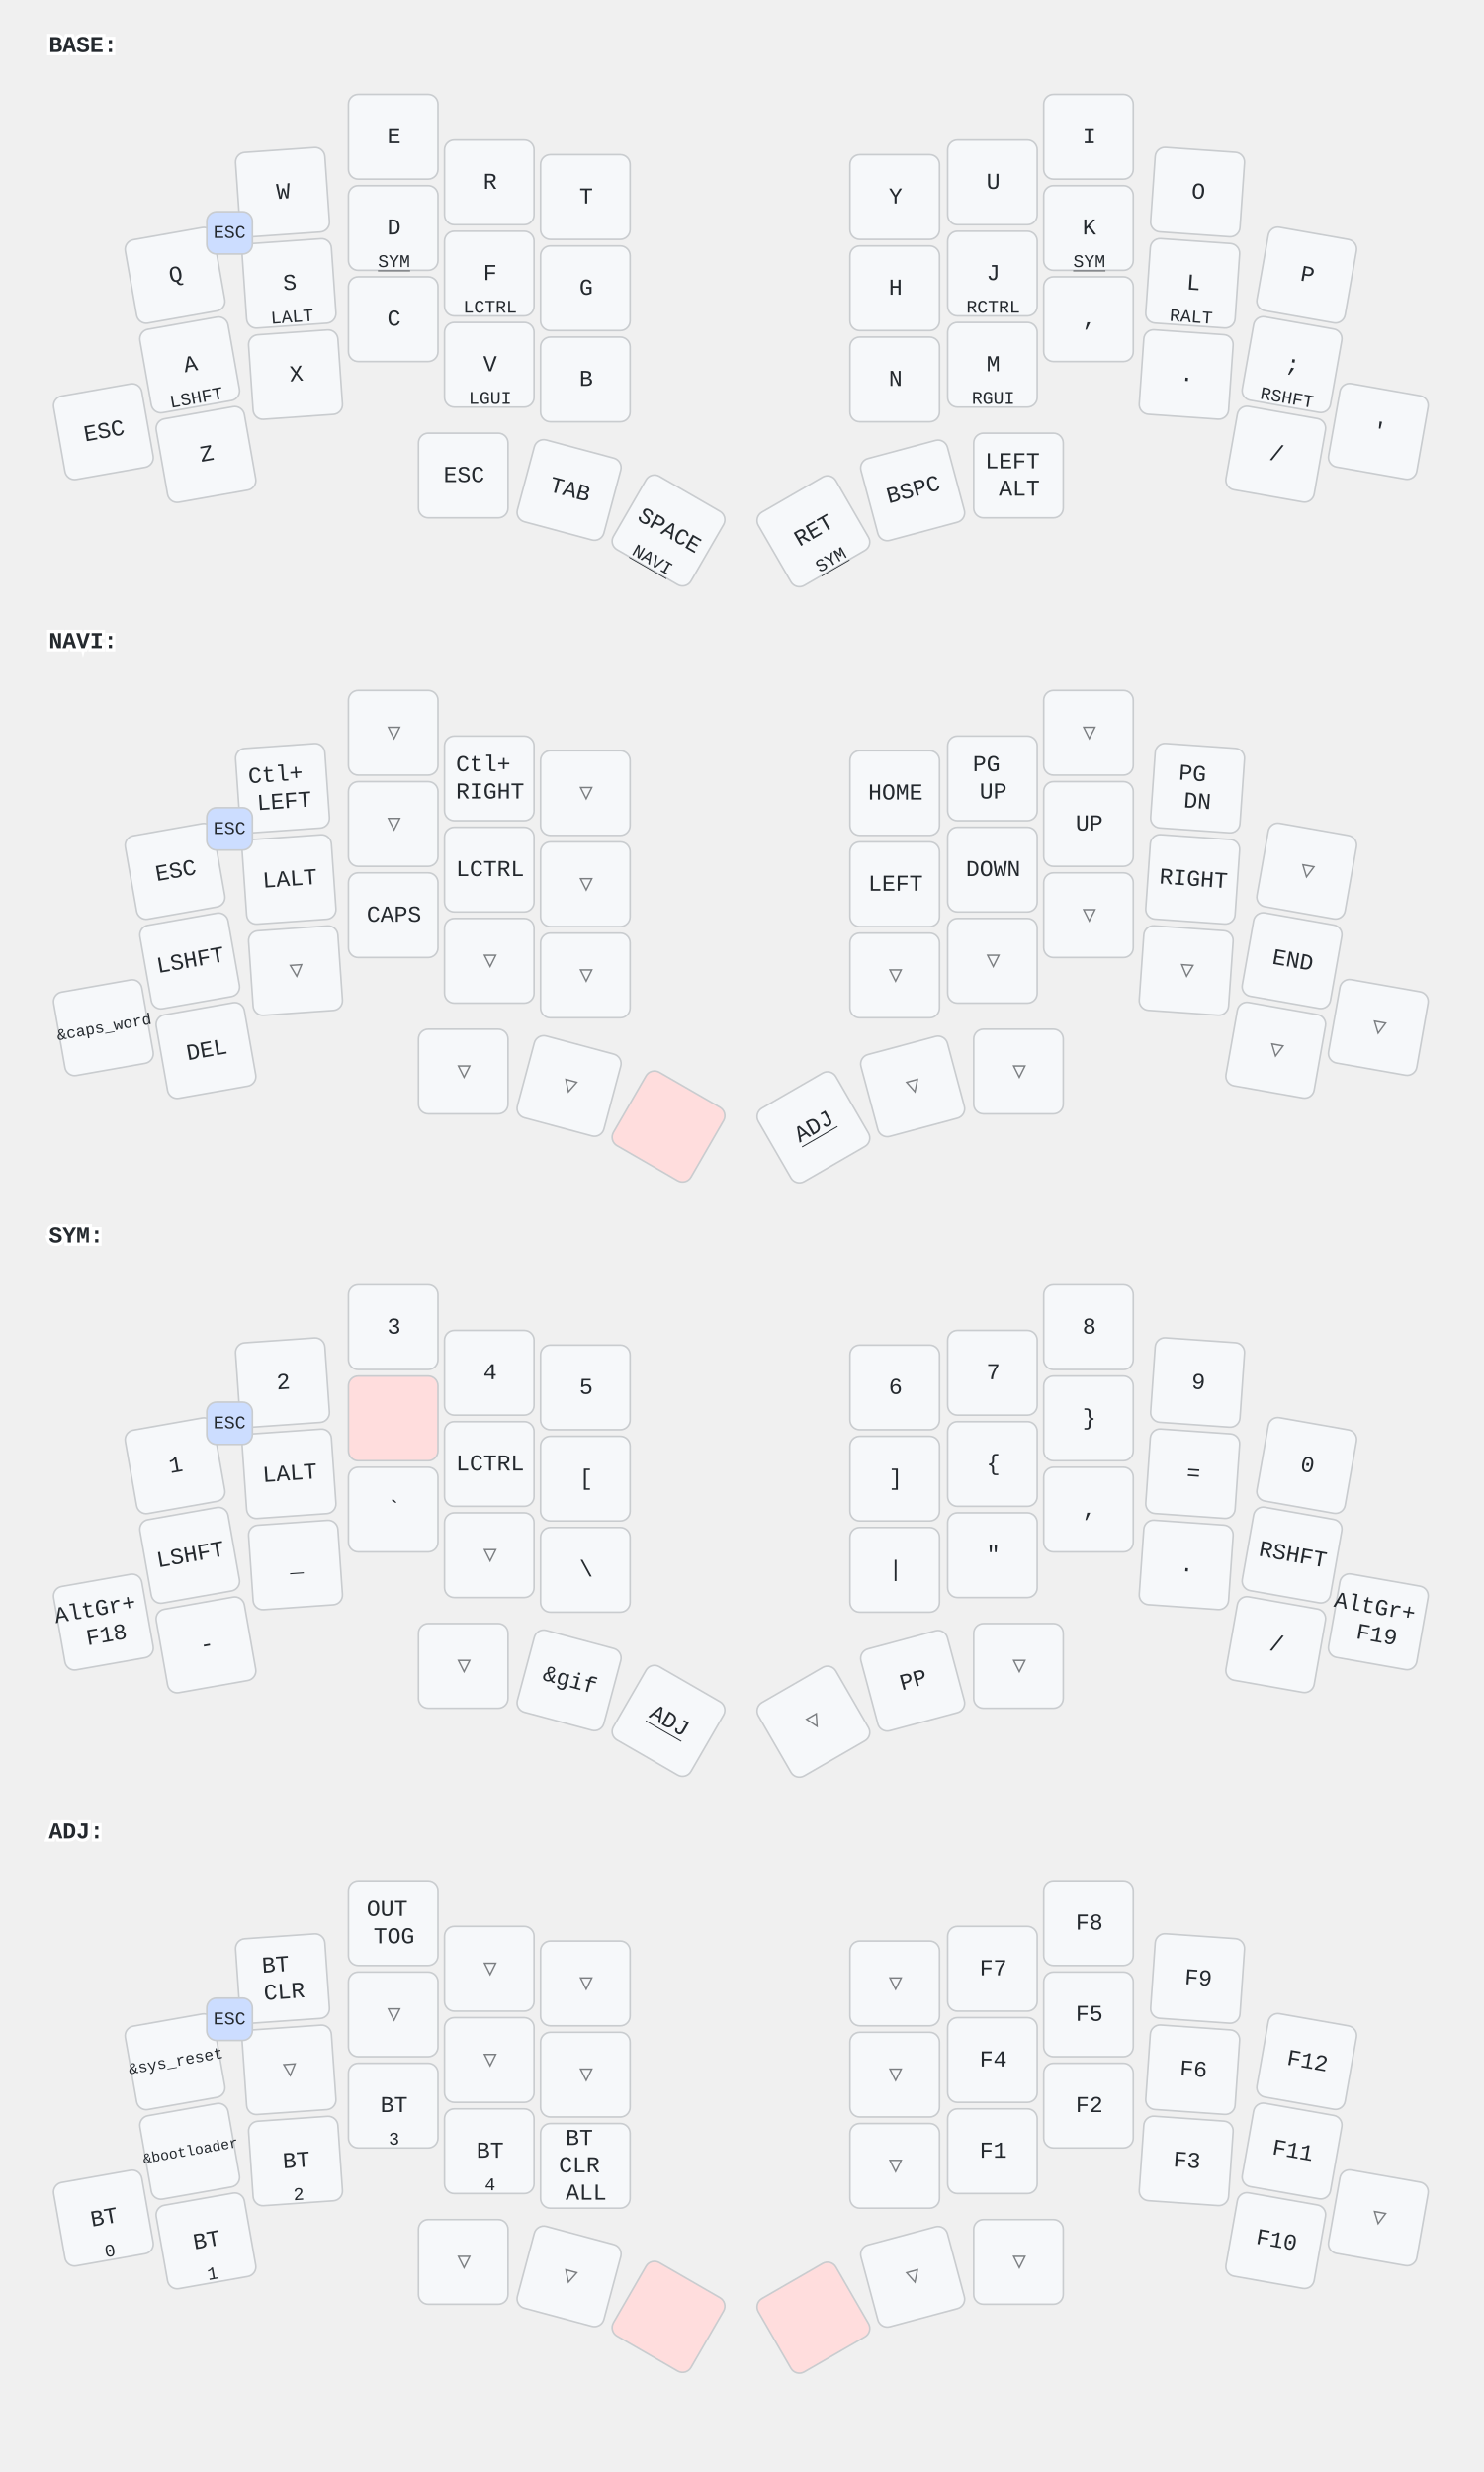
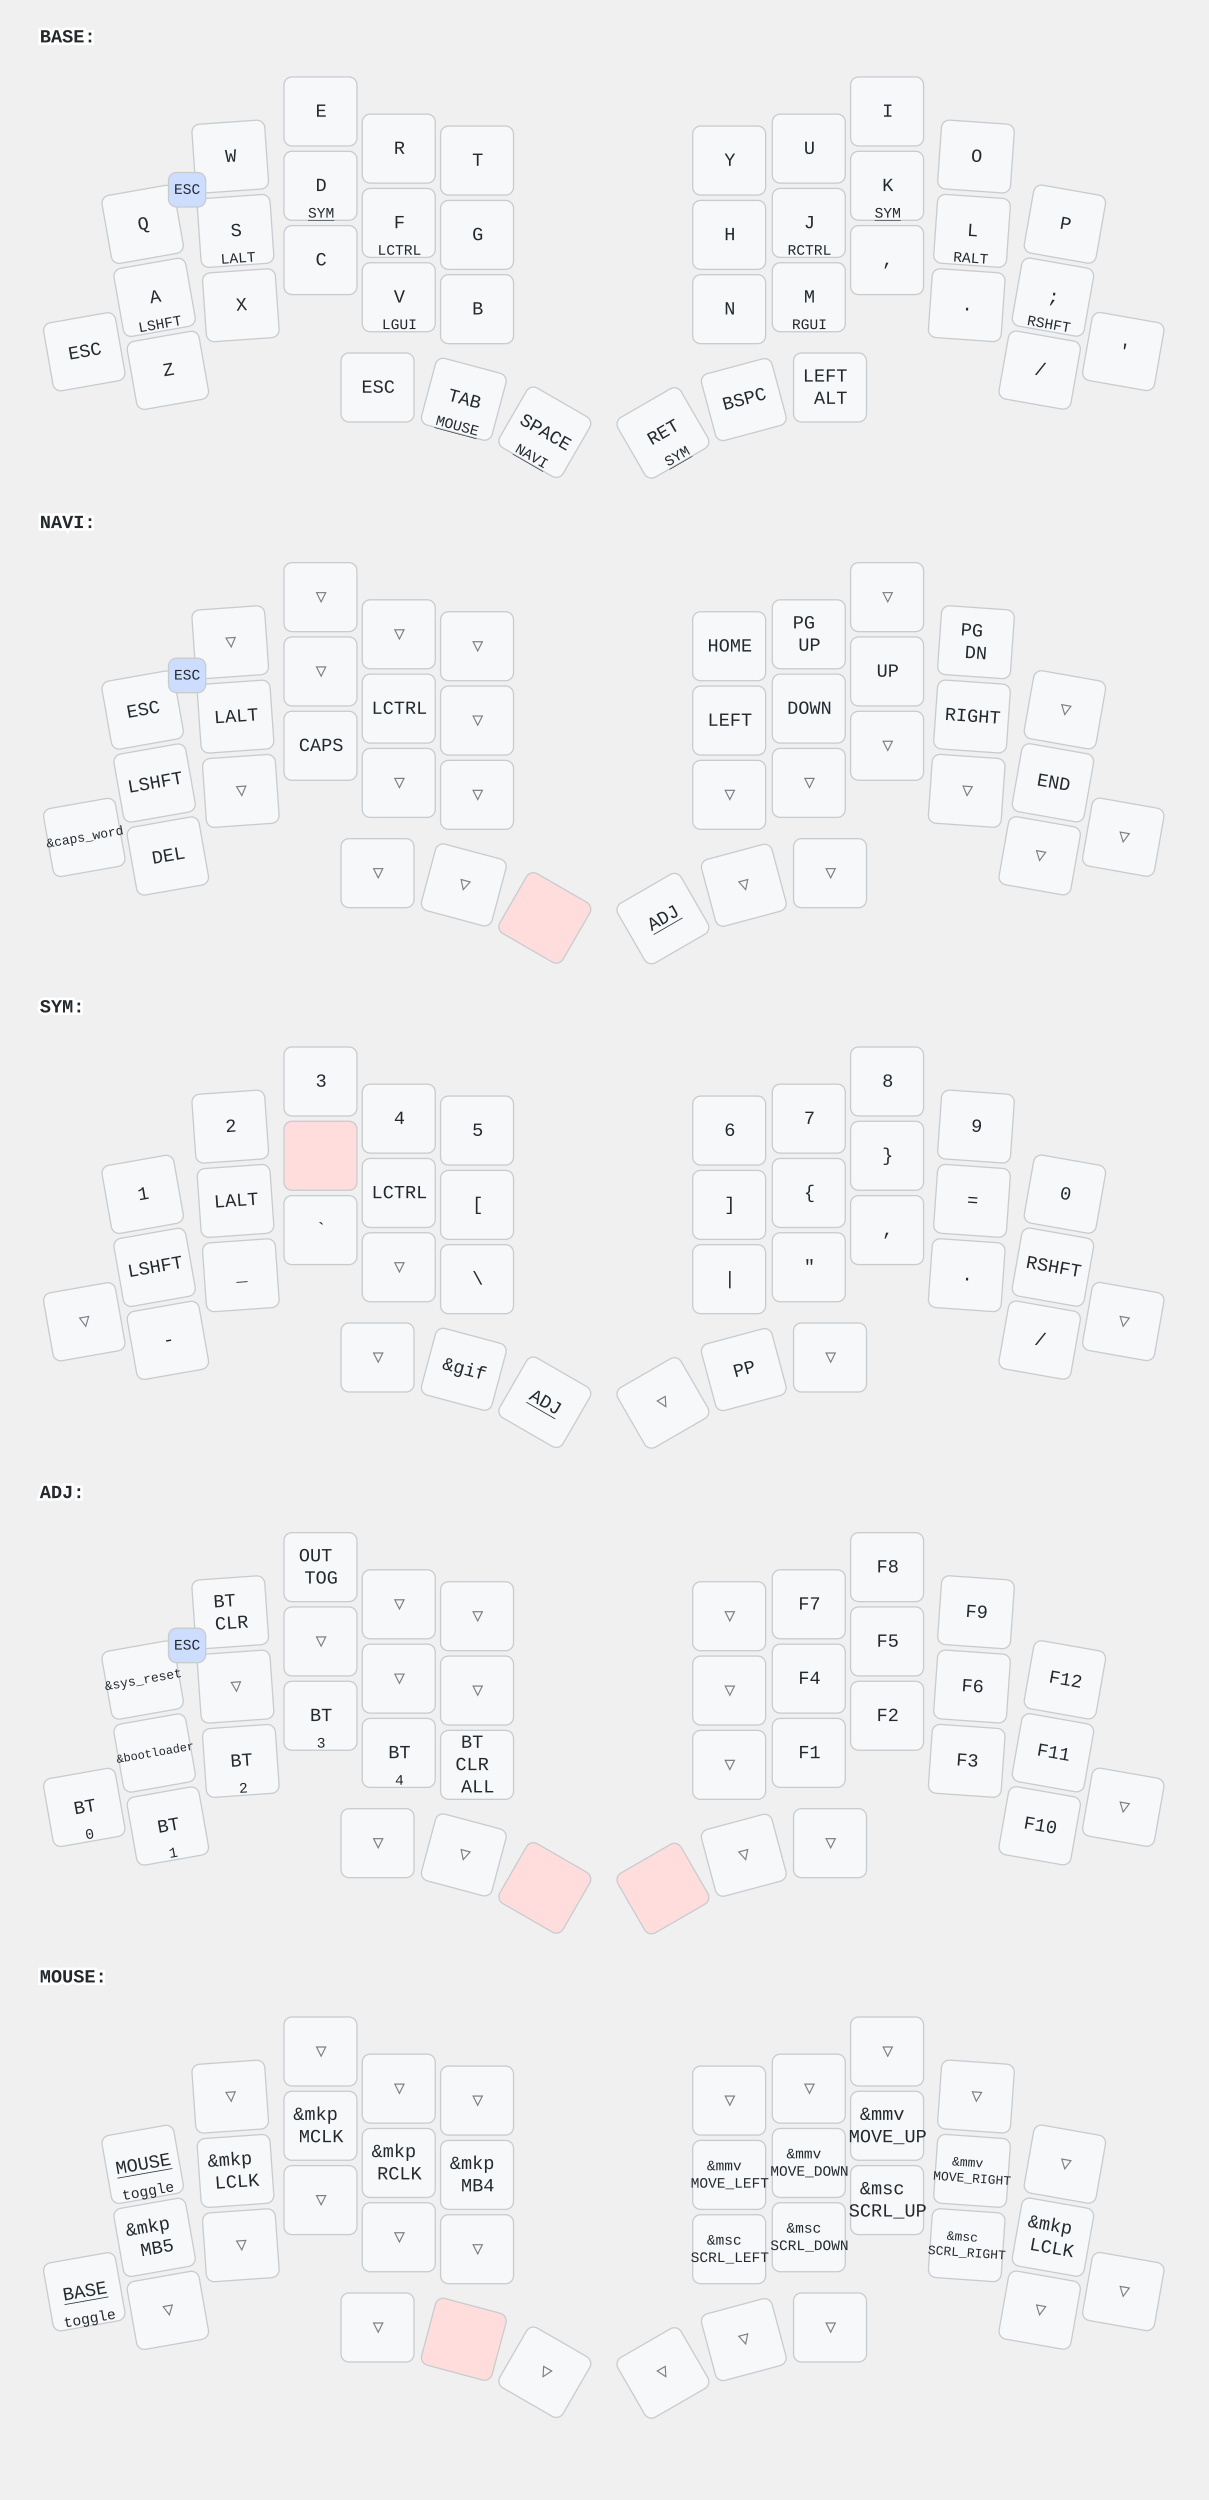
- <svg xmlns="http://www.w3.org/2000/svg" width="911" height="1518" viewBox="0 0 911 1518" class="keymap">
+ <svg xmlns="http://www.w3.org/2000/svg" width="911" height="1884" viewBox="0 0 911 1884" class="keymap">
  <style>/* inherit to force styles through use tags */
svg path {
    fill: inherit;
}

/* font and background color specifications */
svg.keymap {
    font-family: SFMono-Regular,Consolas,Liberation Mono,Menlo,monospace;
    font-size: 14px;
    font-kerning: normal;
    text-rendering: optimizeLegibility;
    fill: #24292e;
}

/* default key styling */
rect.key {
    fill: #f6f8fa;
}

rect.key, rect.combo {
    stroke: #c9cccf;
    stroke-width: 1;
}

/* default key side styling, only used is draw_key_sides is set */
rect.side {
    filter: brightness(90%);
}

/* color accent for combo boxes */
rect.combo, rect.combo-separate {
    fill: #cdf;
}

/* color accent for held keys */
rect.held, rect.combo.held {
    fill: #fdd;
}

/* color accent for ghost (optional) keys */
rect.ghost, rect.combo.ghost {
    stroke-dasharray: 4, 4;
    stroke-width: 2;
}

text {
    text-anchor: middle;
    dominant-baseline: middle;
}

/* styling for layer labels */
text.label {
    font-weight: bold;
    text-anchor: start;
    stroke: white;
    stroke-width: 4;
    paint-order: stroke;
}

/* styling for optional footer */
text.footer {
    text-anchor: end;
    dominant-baseline: auto;
    stroke: white;
    stroke-width: 4;
    paint-order: stroke;
}

/* styling for combo tap, and key non-tap label text */
text.combo, text.hold, text.shifted, text.left, text.right, text.tl, text.tr, text.bl, text.br {
    font-size: 11px;
}

text.hold, text.bl, text.br {
    text-anchor: middle;
    dominant-baseline: auto;
}

text.shifted, text.tl, text.tr {
    text-anchor: middle;
    dominant-baseline: hanging;
}

text.left, text.tl, text.bl {
    text-anchor: start;
}

text.right, text.tr, text.br {
    text-anchor: end;
}

text.layer-activator {
    text-decoration: underline;
}

/* styling for hold/shifted label text in combo box */
text.combo.hold, text.combo.shifted, text.combo.left, text.combo.right {
    font-size: 8px;
}

/* lighter symbol for transparent keys */
text.trans {
    fill: #7b7e81;
}

/* styling for combo dendrons */
path.combo {
    stroke-width: 1;
    stroke: gray;
    fill: none;
}

/* Start Tabler Icons Cleanup */
/* cannot use height/width with glyphs */
.icon-tabler &gt; path {
    fill: inherit;
    stroke: inherit;
    stroke-width: 2;
}
/* hide tabler's default box */
.icon-tabler &gt; path[stroke="none"][fill="none"] {
    visibility: hidden;
}
/* End Tabler Icons Cleanup */
</style>
  <g transform="translate(30, 0)" class="layer-BASE">
    <text x="0" y="28" class="label" id="BASE">BASE:</text>
    <g transform="translate(0, 56)">
      <g transform="translate(78, 113) rotate(-10.0)" class="key keypos-0">
        <rect rx="6" ry="6" x="-28" y="-26" width="55" height="52" class="key" />
        <text x="0" y="0" class="key tap">Q</text>
      </g>
      <g transform="translate(144, 62) rotate(-4.0)" class="key keypos-1">
        <rect rx="6" ry="6" x="-28" y="-26" width="55" height="52" class="key" />
        <text x="0" y="0" class="key tap">W</text>
      </g>
      <g transform="translate(212, 28)" class="key keypos-2">
        <rect rx="6" ry="6" x="-28" y="-26" width="55" height="52" class="key" />
        <text x="0" y="0" class="key tap">E</text>
      </g>
      <g transform="translate(271, 56)" class="key keypos-3">
        <rect rx="6" ry="6" x="-28" y="-26" width="55" height="52" class="key" />
        <text x="0" y="0" class="key tap">R</text>
      </g>
      <g transform="translate(330, 65)" class="key keypos-4">
        <rect rx="6" ry="6" x="-28" y="-26" width="55" height="52" class="key" />
        <text x="0" y="0" class="key tap">T</text>
      </g>
      <g transform="translate(520, 65)" class="key keypos-5">
        <rect rx="6" ry="6" x="-28" y="-26" width="55" height="52" class="key" />
        <text x="0" y="0" class="key tap">Y</text>
      </g>
      <g transform="translate(580, 56)" class="key keypos-6">
        <rect rx="6" ry="6" x="-28" y="-26" width="55" height="52" class="key" />
        <text x="0" y="0" class="key tap">U</text>
      </g>
      <g transform="translate(639, 28)" class="key keypos-7">
        <rect rx="6" ry="6" x="-28" y="-26" width="55" height="52" class="key" />
        <text x="0" y="0" class="key tap">I</text>
      </g>
      <g transform="translate(706, 62) rotate(4.0)" class="key keypos-8">
        <rect rx="6" ry="6" x="-28" y="-26" width="55" height="52" class="key" />
        <text x="0" y="0" class="key tap">O</text>
      </g>
      <g transform="translate(773, 113) rotate(10.0)" class="key keypos-9">
        <rect rx="6" ry="6" x="-28" y="-26" width="55" height="52" class="key" />
        <text x="0" y="0" class="key tap">P</text>
      </g>
      <g transform="translate(87, 168) rotate(-10.0)" class="key keypos-10">
        <rect rx="6" ry="6" x="-28" y="-26" width="55" height="52" class="key" />
        <text x="0" y="0" class="key tap">A</text>
        <text x="0" y="24" class="key hold">LSHFT</text>
      </g>
      <g transform="translate(148, 118) rotate(-4.0)" class="key keypos-11">
        <rect rx="6" ry="6" x="-28" y="-26" width="55" height="52" class="key" />
        <text x="0" y="0" class="key tap">S</text>
        <text x="0" y="24" class="key hold">LALT</text>
      </g>
      <g transform="translate(212, 84)" class="key keypos-12">
        <rect rx="6" ry="6" x="-28" y="-26" width="55" height="52" class="key" />
        <text x="0" y="0" class="key tap">D</text>
        <a href="#SYM">
          <text x="0" y="24" class="key hold layer-activator">SYM</text>
        </a>
      </g>
      <g transform="translate(271, 112)" class="key keypos-13">
        <rect rx="6" ry="6" x="-28" y="-26" width="55" height="52" class="key" />
        <text x="0" y="0" class="key tap">F</text>
        <text x="0" y="24" class="key hold">LCTRL</text>
      </g>
      <g transform="translate(330, 121)" class="key keypos-14">
        <rect rx="6" ry="6" x="-28" y="-26" width="55" height="52" class="key" />
        <text x="0" y="0" class="key tap">G</text>
      </g>
      <g transform="translate(520, 121)" class="key keypos-15">
        <rect rx="6" ry="6" x="-28" y="-26" width="55" height="52" class="key" />
        <text x="0" y="0" class="key tap">H</text>
      </g>
      <g transform="translate(580, 112)" class="key keypos-16">
        <rect rx="6" ry="6" x="-28" y="-26" width="55" height="52" class="key" />
        <text x="0" y="0" class="key tap">J</text>
        <text x="0" y="24" class="key hold">RCTRL</text>
      </g>
      <g transform="translate(639, 84)" class="key keypos-17">
        <rect rx="6" ry="6" x="-28" y="-26" width="55" height="52" class="key" />
        <text x="0" y="0" class="key tap">K</text>
        <a href="#SYM">
          <text x="0" y="24" class="key hold layer-activator">SYM</text>
        </a>
      </g>
      <g transform="translate(703, 118) rotate(4.0)" class="key keypos-18">
        <rect rx="6" ry="6" x="-28" y="-26" width="55" height="52" class="key" />
        <text x="0" y="0" class="key tap">L</text>
        <text x="0" y="24" class="key hold">RALT</text>
      </g>
      <g transform="translate(764, 168) rotate(10.0)" class="key keypos-19">
        <rect rx="6" ry="6" x="-28" y="-26" width="55" height="52" class="key" />
        <text x="0" y="0" class="key tap">;</text>
        <text x="0" y="24" class="key hold">RSHFT</text>
      </g>
      <g transform="translate(34, 209) rotate(-10.0)" class="key keypos-20">
        <rect rx="6" ry="6" x="-28" y="-26" width="55" height="52" class="key" />
        <text x="0" y="0" class="key tap">ESC</text>
      </g>
      <g transform="translate(97, 223) rotate(-10.0)" class="key keypos-21">
        <rect rx="6" ry="6" x="-28" y="-26" width="55" height="52" class="key" />
        <text x="0" y="0" class="key tap">Z</text>
      </g>
      <g transform="translate(152, 174) rotate(-4.0)" class="key keypos-22">
        <rect rx="6" ry="6" x="-28" y="-26" width="55" height="52" class="key" />
        <text x="0" y="0" class="key tap">X</text>
      </g>
      <g transform="translate(212, 140)" class="key keypos-23">
        <rect rx="6" ry="6" x="-28" y="-26" width="55" height="52" class="key" />
        <text x="0" y="0" class="key tap">C</text>
      </g>
      <g transform="translate(271, 168)" class="key keypos-24">
        <rect rx="6" ry="6" x="-28" y="-26" width="55" height="52" class="key" />
        <text x="0" y="0" class="key tap">V</text>
        <text x="0" y="24" class="key hold">LGUI</text>
      </g>
      <g transform="translate(330, 177)" class="key keypos-25">
        <rect rx="6" ry="6" x="-28" y="-26" width="55" height="52" class="key" />
        <text x="0" y="0" class="key tap">B</text>
      </g>
      <g transform="translate(520, 177)" class="key keypos-26">
        <rect rx="6" ry="6" x="-28" y="-26" width="55" height="52" class="key" />
        <text x="0" y="0" class="key tap">N</text>
      </g>
      <g transform="translate(580, 168)" class="key keypos-27">
        <rect rx="6" ry="6" x="-28" y="-26" width="55" height="52" class="key" />
        <text x="0" y="0" class="key tap">M</text>
        <text x="0" y="24" class="key hold">RGUI</text>
      </g>
      <g transform="translate(639, 140)" class="key keypos-28">
        <rect rx="6" ry="6" x="-28" y="-26" width="55" height="52" class="key" />
        <text x="0" y="0" class="key tap">,</text>
      </g>
      <g transform="translate(699, 174) rotate(4.0)" class="key keypos-29">
        <rect rx="6" ry="6" x="-28" y="-26" width="55" height="52" class="key" />
        <text x="0" y="0" class="key tap">.</text>
      </g>
      <g transform="translate(754, 223) rotate(10.0)" class="key keypos-30">
        <rect rx="6" ry="6" x="-28" y="-26" width="55" height="52" class="key" />
        <text x="0" y="0" class="key tap">/</text>
      </g>
      <g transform="translate(817, 209) rotate(10.0)" class="key keypos-31">
        <rect rx="6" ry="6" x="-28" y="-26" width="55" height="52" class="key" />
        <text x="0" y="0" class="key tap">'</text>
      </g>
      <g transform="translate(255, 236)" class="key keypos-32">
        <rect rx="6" ry="6" x="-28" y="-26" width="55" height="52" class="key" />
        <text x="0" y="0" class="key tap">ESC</text>
      </g>
      <g transform="translate(320, 245) rotate(15.0)" class="key keypos-33">
        <rect rx="6" ry="6" x="-28" y="-26" width="55" height="52" class="key" />
        <text x="0" y="0" class="key tap">TAB</text>
+         <a href="#MOUSE">
+           <text x="0" y="24" class="key hold layer-activator">MOUSE</text>
+         </a>
      </g>
      <g transform="translate(381, 270) rotate(30.0)" class="key keypos-34">
        <rect rx="6" ry="6" x="-28" y="-26" width="55" height="52" class="key" />
        <text x="0" y="0" class="key tap">SPACE</text>
        <a href="#NAVI">
          <text x="0" y="24" class="key hold layer-activator">NAVI</text>
        </a>
      </g>
      <g transform="translate(470, 270) rotate(-30.0)" class="key keypos-35">
        <rect rx="6" ry="6" x="-28" y="-26" width="55" height="52" class="key" />
        <text x="0" y="0" class="key tap">RET</text>
        <a href="#SYM">
          <text x="0" y="24" class="key hold layer-activator">SYM</text>
        </a>
      </g>
      <g transform="translate(531, 245) rotate(-15.0)" class="key keypos-36">
        <rect rx="6" ry="6" x="-28" y="-26" width="55" height="52" class="key" />
        <text x="0" y="0" class="key tap">BSPC</text>
      </g>
      <g transform="translate(596, 236)" class="key keypos-37">
        <rect rx="6" ry="6" x="-28" y="-26" width="55" height="52" class="key" />
        <text x="0" y="0" class="key tap">
          <tspan x="0" dy="-0.6em">LEFT</tspan>
          <tspan x="0" dy="1.2em">ALT</tspan>
        </text>
      </g>
      <g class="combo combopos-0">
        <rect rx="6" ry="6" x="97" y="74" width="28" height="26" class="combo" />
        <text x="111" y="87" class="combo tap">ESC</text>
      </g>
    </g>
  </g>
  <g transform="translate(30, 366)" class="layer-NAVI">
    <text x="0" y="28" class="label" id="NAVI">NAVI:</text>
    <g transform="translate(0, 56)">
      <g transform="translate(78, 113) rotate(-10.0)" class="key keypos-0">
        <rect rx="6" ry="6" x="-28" y="-26" width="55" height="52" class="key" />
        <text x="0" y="0" class="key tap">ESC</text>
      </g>
-       <g transform="translate(144, 62) rotate(-4.0)" class="key keypos-1">
-         <rect rx="6" ry="6" x="-28" y="-26" width="55" height="52" class="key" />
-         <text x="0" y="0" class="key tap">
-           <tspan x="0" dy="-0.6em">Ctl+</tspan>
-           <tspan x="0" dy="1.2em">LEFT</tspan>
-         </text>
+       <g transform="translate(144, 62) rotate(-4.0)" class="key trans keypos-1">
+         <rect rx="6" ry="6" x="-28" y="-26" width="55" height="52" class="key trans" />
+         <text x="0" y="0" class="key trans tap">▽</text>
      </g>
      <g transform="translate(212, 28)" class="key trans keypos-2">
        <rect rx="6" ry="6" x="-28" y="-26" width="55" height="52" class="key trans" />
        <text x="0" y="0" class="key trans tap">▽</text>
      </g>
-       <g transform="translate(271, 56)" class="key keypos-3">
-         <rect rx="6" ry="6" x="-28" y="-26" width="55" height="52" class="key" />
-         <text x="0" y="0" class="key tap">
-           <tspan x="0" dy="-0.6em">Ctl+</tspan>
-           <tspan x="0" dy="1.2em">RIGHT</tspan>
-         </text>
+       <g transform="translate(271, 56)" class="key trans keypos-3">
+         <rect rx="6" ry="6" x="-28" y="-26" width="55" height="52" class="key trans" />
+         <text x="0" y="0" class="key trans tap">▽</text>
      </g>
      <g transform="translate(330, 65)" class="key trans keypos-4">
        <rect rx="6" ry="6" x="-28" y="-26" width="55" height="52" class="key trans" />
        <text x="0" y="0" class="key trans tap">▽</text>
      </g>
      <g transform="translate(520, 65)" class="key keypos-5">
        <rect rx="6" ry="6" x="-28" y="-26" width="55" height="52" class="key" />
        <text x="0" y="0" class="key tap">HOME</text>
      </g>
      <g transform="translate(580, 56)" class="key keypos-6">
        <rect rx="6" ry="6" x="-28" y="-26" width="55" height="52" class="key" />
        <text x="0" y="0" class="key tap">
          <tspan x="0" dy="-0.6em">PG</tspan>
          <tspan x="0" dy="1.2em">UP</tspan>
        </text>
      </g>
      <g transform="translate(639, 28)" class="key trans keypos-7">
        <rect rx="6" ry="6" x="-28" y="-26" width="55" height="52" class="key trans" />
        <text x="0" y="0" class="key trans tap">▽</text>
      </g>
      <g transform="translate(706, 62) rotate(4.0)" class="key keypos-8">
        <rect rx="6" ry="6" x="-28" y="-26" width="55" height="52" class="key" />
        <text x="0" y="0" class="key tap">
          <tspan x="0" dy="-0.6em">PG</tspan>
          <tspan x="0" dy="1.2em">DN</tspan>
        </text>
      </g>
      <g transform="translate(773, 113) rotate(10.0)" class="key trans keypos-9">
        <rect rx="6" ry="6" x="-28" y="-26" width="55" height="52" class="key trans" />
        <text x="0" y="0" class="key trans tap">▽</text>
      </g>
      <g transform="translate(87, 168) rotate(-10.0)" class="key keypos-10">
        <rect rx="6" ry="6" x="-28" y="-26" width="55" height="52" class="key" />
        <text x="0" y="0" class="key tap">LSHFT</text>
      </g>
      <g transform="translate(148, 118) rotate(-4.0)" class="key keypos-11">
        <rect rx="6" ry="6" x="-28" y="-26" width="55" height="52" class="key" />
        <text x="0" y="0" class="key tap">LALT</text>
      </g>
      <g transform="translate(212, 84)" class="key trans keypos-12">
        <rect rx="6" ry="6" x="-28" y="-26" width="55" height="52" class="key trans" />
        <text x="0" y="0" class="key trans tap">▽</text>
      </g>
      <g transform="translate(271, 112)" class="key keypos-13">
        <rect rx="6" ry="6" x="-28" y="-26" width="55" height="52" class="key" />
        <text x="0" y="0" class="key tap">LCTRL</text>
      </g>
      <g transform="translate(330, 121)" class="key trans keypos-14">
        <rect rx="6" ry="6" x="-28" y="-26" width="55" height="52" class="key trans" />
        <text x="0" y="0" class="key trans tap">▽</text>
      </g>
      <g transform="translate(520, 121)" class="key keypos-15">
        <rect rx="6" ry="6" x="-28" y="-26" width="55" height="52" class="key" />
        <text x="0" y="0" class="key tap">LEFT</text>
      </g>
      <g transform="translate(580, 112)" class="key keypos-16">
        <rect rx="6" ry="6" x="-28" y="-26" width="55" height="52" class="key" />
        <text x="0" y="0" class="key tap">DOWN</text>
      </g>
      <g transform="translate(639, 84)" class="key keypos-17">
        <rect rx="6" ry="6" x="-28" y="-26" width="55" height="52" class="key" />
        <text x="0" y="0" class="key tap">UP</text>
      </g>
      <g transform="translate(703, 118) rotate(4.0)" class="key keypos-18">
        <rect rx="6" ry="6" x="-28" y="-26" width="55" height="52" class="key" />
        <text x="0" y="0" class="key tap">RIGHT</text>
      </g>
      <g transform="translate(764, 168) rotate(10.0)" class="key keypos-19">
        <rect rx="6" ry="6" x="-28" y="-26" width="55" height="52" class="key" />
        <text x="0" y="0" class="key tap">END</text>
      </g>
      <g transform="translate(34, 209) rotate(-10.0)" class="key keypos-20">
        <rect rx="6" ry="6" x="-28" y="-26" width="55" height="52" class="key" />
        <text x="0" y="0" class="key tap">
          <tspan style="font-size: 70%">&amp;caps_word</tspan>
        </text>
      </g>
      <g transform="translate(97, 223) rotate(-10.0)" class="key keypos-21">
        <rect rx="6" ry="6" x="-28" y="-26" width="55" height="52" class="key" />
        <text x="0" y="0" class="key tap">DEL</text>
      </g>
      <g transform="translate(152, 174) rotate(-4.0)" class="key trans keypos-22">
        <rect rx="6" ry="6" x="-28" y="-26" width="55" height="52" class="key trans" />
        <text x="0" y="0" class="key trans tap">▽</text>
      </g>
      <g transform="translate(212, 140)" class="key keypos-23">
        <rect rx="6" ry="6" x="-28" y="-26" width="55" height="52" class="key" />
        <text x="0" y="0" class="key tap">CAPS</text>
      </g>
      <g transform="translate(271, 168)" class="key trans keypos-24">
        <rect rx="6" ry="6" x="-28" y="-26" width="55" height="52" class="key trans" />
        <text x="0" y="0" class="key trans tap">▽</text>
      </g>
      <g transform="translate(330, 177)" class="key trans keypos-25">
        <rect rx="6" ry="6" x="-28" y="-26" width="55" height="52" class="key trans" />
        <text x="0" y="0" class="key trans tap">▽</text>
      </g>
      <g transform="translate(520, 177)" class="key trans keypos-26">
        <rect rx="6" ry="6" x="-28" y="-26" width="55" height="52" class="key trans" />
        <text x="0" y="0" class="key trans tap">▽</text>
      </g>
      <g transform="translate(580, 168)" class="key trans keypos-27">
        <rect rx="6" ry="6" x="-28" y="-26" width="55" height="52" class="key trans" />
        <text x="0" y="0" class="key trans tap">▽</text>
      </g>
      <g transform="translate(639, 140)" class="key trans keypos-28">
        <rect rx="6" ry="6" x="-28" y="-26" width="55" height="52" class="key trans" />
        <text x="0" y="0" class="key trans tap">▽</text>
      </g>
      <g transform="translate(699, 174) rotate(4.0)" class="key trans keypos-29">
        <rect rx="6" ry="6" x="-28" y="-26" width="55" height="52" class="key trans" />
        <text x="0" y="0" class="key trans tap">▽</text>
      </g>
      <g transform="translate(754, 223) rotate(10.0)" class="key trans keypos-30">
        <rect rx="6" ry="6" x="-28" y="-26" width="55" height="52" class="key trans" />
        <text x="0" y="0" class="key trans tap">▽</text>
      </g>
      <g transform="translate(817, 209) rotate(10.0)" class="key trans keypos-31">
        <rect rx="6" ry="6" x="-28" y="-26" width="55" height="52" class="key trans" />
        <text x="0" y="0" class="key trans tap">▽</text>
      </g>
      <g transform="translate(255, 236)" class="key trans keypos-32">
        <rect rx="6" ry="6" x="-28" y="-26" width="55" height="52" class="key trans" />
        <text x="0" y="0" class="key trans tap">▽</text>
      </g>
      <g transform="translate(320, 245) rotate(15.0)" class="key trans keypos-33">
        <rect rx="6" ry="6" x="-28" y="-26" width="55" height="52" class="key trans" />
        <text x="0" y="0" class="key trans tap">▽</text>
      </g>
      <g transform="translate(381, 270) rotate(30.0)" class="key held keypos-34">
        <rect rx="6" ry="6" x="-28" y="-26" width="55" height="52" class="key held" />
      </g>
      <g transform="translate(470, 270) rotate(-30.0)" class="key keypos-35">
        <rect rx="6" ry="6" x="-28" y="-26" width="55" height="52" class="key" />
        <a href="#ADJ">
          <text x="0" y="0" class="key tap layer-activator">ADJ</text>
        </a>
      </g>
      <g transform="translate(531, 245) rotate(-15.0)" class="key trans keypos-36">
        <rect rx="6" ry="6" x="-28" y="-26" width="55" height="52" class="key trans" />
        <text x="0" y="0" class="key trans tap">▽</text>
      </g>
      <g transform="translate(596, 236)" class="key trans keypos-37">
        <rect rx="6" ry="6" x="-28" y="-26" width="55" height="52" class="key trans" />
        <text x="0" y="0" class="key trans tap">▽</text>
      </g>
      <g class="combo combopos-0">
        <rect rx="6" ry="6" x="97" y="74" width="28" height="26" class="combo" />
        <text x="111" y="87" class="combo tap">ESC</text>
      </g>
    </g>
  </g>
  <g transform="translate(30, 731)" class="layer-SYM">
    <text x="0" y="28" class="label" id="SYM">SYM:</text>
    <g transform="translate(0, 56)">
      <g transform="translate(78, 113) rotate(-10.0)" class="key keypos-0">
        <rect rx="6" ry="6" x="-28" y="-26" width="55" height="52" class="key" />
        <text x="0" y="0" class="key tap">1</text>
      </g>
      <g transform="translate(144, 62) rotate(-4.0)" class="key keypos-1">
        <rect rx="6" ry="6" x="-28" y="-26" width="55" height="52" class="key" />
        <text x="0" y="0" class="key tap">2</text>
      </g>
      <g transform="translate(212, 28)" class="key keypos-2">
        <rect rx="6" ry="6" x="-28" y="-26" width="55" height="52" class="key" />
        <text x="0" y="0" class="key tap">3</text>
      </g>
      <g transform="translate(271, 56)" class="key keypos-3">
        <rect rx="6" ry="6" x="-28" y="-26" width="55" height="52" class="key" />
        <text x="0" y="0" class="key tap">4</text>
      </g>
      <g transform="translate(330, 65)" class="key keypos-4">
        <rect rx="6" ry="6" x="-28" y="-26" width="55" height="52" class="key" />
        <text x="0" y="0" class="key tap">5</text>
      </g>
      <g transform="translate(520, 65)" class="key keypos-5">
        <rect rx="6" ry="6" x="-28" y="-26" width="55" height="52" class="key" />
        <text x="0" y="0" class="key tap">6</text>
      </g>
      <g transform="translate(580, 56)" class="key keypos-6">
        <rect rx="6" ry="6" x="-28" y="-26" width="55" height="52" class="key" />
        <text x="0" y="0" class="key tap">7</text>
      </g>
      <g transform="translate(639, 28)" class="key keypos-7">
        <rect rx="6" ry="6" x="-28" y="-26" width="55" height="52" class="key" />
        <text x="0" y="0" class="key tap">8</text>
      </g>
      <g transform="translate(706, 62) rotate(4.0)" class="key keypos-8">
        <rect rx="6" ry="6" x="-28" y="-26" width="55" height="52" class="key" />
        <text x="0" y="0" class="key tap">9</text>
      </g>
      <g transform="translate(773, 113) rotate(10.0)" class="key keypos-9">
        <rect rx="6" ry="6" x="-28" y="-26" width="55" height="52" class="key" />
        <text x="0" y="0" class="key tap">0</text>
      </g>
      <g transform="translate(87, 168) rotate(-10.0)" class="key keypos-10">
        <rect rx="6" ry="6" x="-28" y="-26" width="55" height="52" class="key" />
        <text x="0" y="0" class="key tap">LSHFT</text>
      </g>
      <g transform="translate(148, 118) rotate(-4.0)" class="key keypos-11">
        <rect rx="6" ry="6" x="-28" y="-26" width="55" height="52" class="key" />
        <text x="0" y="0" class="key tap">LALT</text>
      </g>
      <g transform="translate(212, 84)" class="key held keypos-12">
        <rect rx="6" ry="6" x="-28" y="-26" width="55" height="52" class="key held" />
      </g>
      <g transform="translate(271, 112)" class="key keypos-13">
        <rect rx="6" ry="6" x="-28" y="-26" width="55" height="52" class="key" />
        <text x="0" y="0" class="key tap">LCTRL</text>
      </g>
      <g transform="translate(330, 121)" class="key keypos-14">
        <rect rx="6" ry="6" x="-28" y="-26" width="55" height="52" class="key" />
        <text x="0" y="0" class="key tap">[</text>
      </g>
      <g transform="translate(520, 121)" class="key keypos-15">
        <rect rx="6" ry="6" x="-28" y="-26" width="55" height="52" class="key" />
        <text x="0" y="0" class="key tap">]</text>
      </g>
      <g transform="translate(580, 112)" class="key keypos-16">
        <rect rx="6" ry="6" x="-28" y="-26" width="55" height="52" class="key" />
        <text x="0" y="0" class="key tap">{</text>
      </g>
      <g transform="translate(639, 84)" class="key keypos-17">
        <rect rx="6" ry="6" x="-28" y="-26" width="55" height="52" class="key" />
        <text x="0" y="0" class="key tap">}</text>
      </g>
      <g transform="translate(703, 118) rotate(4.0)" class="key keypos-18">
        <rect rx="6" ry="6" x="-28" y="-26" width="55" height="52" class="key" />
        <text x="0" y="0" class="key tap">=</text>
      </g>
      <g transform="translate(764, 168) rotate(10.0)" class="key keypos-19">
        <rect rx="6" ry="6" x="-28" y="-26" width="55" height="52" class="key" />
        <text x="0" y="0" class="key tap">RSHFT</text>
      </g>
-       <g transform="translate(34, 209) rotate(-10.0)" class="key keypos-20">
-         <rect rx="6" ry="6" x="-28" y="-26" width="55" height="52" class="key" />
-         <text x="0" y="0" class="key tap">
-           <tspan x="0" dy="-0.6em">AltGr+</tspan>
-           <tspan x="0" dy="1.2em">F18</tspan>
-         </text>
+       <g transform="translate(34, 209) rotate(-10.0)" class="key trans keypos-20">
+         <rect rx="6" ry="6" x="-28" y="-26" width="55" height="52" class="key trans" />
+         <text x="0" y="0" class="key trans tap">▽</text>
      </g>
      <g transform="translate(97, 223) rotate(-10.0)" class="key keypos-21">
        <rect rx="6" ry="6" x="-28" y="-26" width="55" height="52" class="key" />
        <text x="0" y="0" class="key tap">-</text>
      </g>
      <g transform="translate(152, 174) rotate(-4.0)" class="key keypos-22">
        <rect rx="6" ry="6" x="-28" y="-26" width="55" height="52" class="key" />
        <text x="0" y="0" class="key tap">_</text>
      </g>
      <g transform="translate(212, 140)" class="key keypos-23">
        <rect rx="6" ry="6" x="-28" y="-26" width="55" height="52" class="key" />
        <text x="0" y="0" class="key tap">`</text>
      </g>
      <g transform="translate(271, 168)" class="key trans keypos-24">
        <rect rx="6" ry="6" x="-28" y="-26" width="55" height="52" class="key trans" />
        <text x="0" y="0" class="key trans tap">▽</text>
      </g>
      <g transform="translate(330, 177)" class="key keypos-25">
        <rect rx="6" ry="6" x="-28" y="-26" width="55" height="52" class="key" />
        <text x="0" y="0" class="key tap">\</text>
      </g>
      <g transform="translate(520, 177)" class="key keypos-26">
        <rect rx="6" ry="6" x="-28" y="-26" width="55" height="52" class="key" />
        <text x="0" y="0" class="key tap">|</text>
      </g>
      <g transform="translate(580, 168)" class="key keypos-27">
        <rect rx="6" ry="6" x="-28" y="-26" width="55" height="52" class="key" />
        <text x="0" y="0" class="key tap">"</text>
      </g>
      <g transform="translate(639, 140)" class="key keypos-28">
        <rect rx="6" ry="6" x="-28" y="-26" width="55" height="52" class="key" />
        <text x="0" y="0" class="key tap">,</text>
      </g>
      <g transform="translate(699, 174) rotate(4.0)" class="key keypos-29">
        <rect rx="6" ry="6" x="-28" y="-26" width="55" height="52" class="key" />
        <text x="0" y="0" class="key tap">.</text>
      </g>
      <g transform="translate(754, 223) rotate(10.0)" class="key keypos-30">
        <rect rx="6" ry="6" x="-28" y="-26" width="55" height="52" class="key" />
        <text x="0" y="0" class="key tap">/</text>
      </g>
-       <g transform="translate(817, 209) rotate(10.0)" class="key keypos-31">
-         <rect rx="6" ry="6" x="-28" y="-26" width="55" height="52" class="key" />
-         <text x="0" y="0" class="key tap">
-           <tspan x="0" dy="-0.6em">AltGr+</tspan>
-           <tspan x="0" dy="1.2em">F19</tspan>
-         </text>
+       <g transform="translate(817, 209) rotate(10.0)" class="key trans keypos-31">
+         <rect rx="6" ry="6" x="-28" y="-26" width="55" height="52" class="key trans" />
+         <text x="0" y="0" class="key trans tap">▽</text>
      </g>
      <g transform="translate(255, 236)" class="key trans keypos-32">
        <rect rx="6" ry="6" x="-28" y="-26" width="55" height="52" class="key trans" />
        <text x="0" y="0" class="key trans tap">▽</text>
      </g>
      <g transform="translate(320, 245) rotate(15.0)" class="key keypos-33">
        <rect rx="6" ry="6" x="-28" y="-26" width="55" height="52" class="key" />
        <text x="0" y="0" class="key tap">&amp;gif</text>
      </g>
      <g transform="translate(381, 270) rotate(30.0)" class="key keypos-34">
        <rect rx="6" ry="6" x="-28" y="-26" width="55" height="52" class="key" />
        <a href="#ADJ">
          <text x="0" y="0" class="key tap layer-activator">ADJ</text>
        </a>
      </g>
      <g transform="translate(470, 270) rotate(-30.0)" class="key trans keypos-35">
        <rect rx="6" ry="6" x="-28" y="-26" width="55" height="52" class="key trans" />
        <text x="0" y="0" class="key trans tap">▽</text>
      </g>
      <g transform="translate(531, 245) rotate(-15.0)" class="key keypos-36">
        <rect rx="6" ry="6" x="-28" y="-26" width="55" height="52" class="key" />
        <text x="0" y="0" class="key tap">PP</text>
      </g>
      <g transform="translate(596, 236)" class="key trans keypos-37">
        <rect rx="6" ry="6" x="-28" y="-26" width="55" height="52" class="key trans" />
        <text x="0" y="0" class="key trans tap">▽</text>
-       </g>
-       <g class="combo combopos-0">
-         <rect rx="6" ry="6" x="97" y="74" width="28" height="26" class="combo" />
-         <text x="111" y="87" class="combo tap">ESC</text>
      </g>
    </g>
  </g>
  <g transform="translate(30, 1097)" class="layer-ADJ">
    <text x="0" y="28" class="label" id="ADJ">ADJ:</text>
    <g transform="translate(0, 56)">
      <g transform="translate(78, 113) rotate(-10.0)" class="key keypos-0">
        <rect rx="6" ry="6" x="-28" y="-26" width="55" height="52" class="key" />
        <text x="0" y="0" class="key tap">
          <tspan style="font-size: 70%">&amp;sys_reset</tspan>
        </text>
      </g>
      <g transform="translate(144, 62) rotate(-4.0)" class="key keypos-1">
        <rect rx="6" ry="6" x="-28" y="-26" width="55" height="52" class="key" />
        <text x="0" y="0" class="key tap">
          <tspan x="0" dy="-0.6em">BT</tspan>
          <tspan x="0" dy="1.2em">CLR</tspan>
        </text>
      </g>
      <g transform="translate(212, 28)" class="key keypos-2">
        <rect rx="6" ry="6" x="-28" y="-26" width="55" height="52" class="key" />
        <text x="0" y="0" class="key tap">
          <tspan x="0" dy="-0.6em">OUT</tspan>
          <tspan x="0" dy="1.2em">TOG</tspan>
        </text>
      </g>
      <g transform="translate(271, 56)" class="key trans keypos-3">
        <rect rx="6" ry="6" x="-28" y="-26" width="55" height="52" class="key trans" />
        <text x="0" y="0" class="key trans tap">▽</text>
      </g>
      <g transform="translate(330, 65)" class="key trans keypos-4">
        <rect rx="6" ry="6" x="-28" y="-26" width="55" height="52" class="key trans" />
        <text x="0" y="0" class="key trans tap">▽</text>
      </g>
      <g transform="translate(520, 65)" class="key trans keypos-5">
        <rect rx="6" ry="6" x="-28" y="-26" width="55" height="52" class="key trans" />
        <text x="0" y="0" class="key trans tap">▽</text>
      </g>
      <g transform="translate(580, 56)" class="key keypos-6">
        <rect rx="6" ry="6" x="-28" y="-26" width="55" height="52" class="key" />
        <text x="0" y="0" class="key tap">F7</text>
      </g>
      <g transform="translate(639, 28)" class="key keypos-7">
        <rect rx="6" ry="6" x="-28" y="-26" width="55" height="52" class="key" />
        <text x="0" y="0" class="key tap">F8</text>
      </g>
      <g transform="translate(706, 62) rotate(4.0)" class="key keypos-8">
        <rect rx="6" ry="6" x="-28" y="-26" width="55" height="52" class="key" />
        <text x="0" y="0" class="key tap">F9</text>
      </g>
      <g transform="translate(773, 113) rotate(10.0)" class="key keypos-9">
        <rect rx="6" ry="6" x="-28" y="-26" width="55" height="52" class="key" />
        <text x="0" y="0" class="key tap">F12</text>
      </g>
      <g transform="translate(87, 168) rotate(-10.0)" class="key keypos-10">
        <rect rx="6" ry="6" x="-28" y="-26" width="55" height="52" class="key" />
        <text x="0" y="0" class="key tap">
          <tspan style="font-size: 64%">&amp;bootloader</tspan>
        </text>
      </g>
      <g transform="translate(148, 118) rotate(-4.0)" class="key trans keypos-11">
        <rect rx="6" ry="6" x="-28" y="-26" width="55" height="52" class="key trans" />
        <text x="0" y="0" class="key trans tap">▽</text>
      </g>
      <g transform="translate(212, 84)" class="key trans keypos-12">
        <rect rx="6" ry="6" x="-28" y="-26" width="55" height="52" class="key trans" />
        <text x="0" y="0" class="key trans tap">▽</text>
      </g>
      <g transform="translate(271, 112)" class="key trans keypos-13">
        <rect rx="6" ry="6" x="-28" y="-26" width="55" height="52" class="key trans" />
        <text x="0" y="0" class="key trans tap">▽</text>
      </g>
      <g transform="translate(330, 121)" class="key trans keypos-14">
        <rect rx="6" ry="6" x="-28" y="-26" width="55" height="52" class="key trans" />
        <text x="0" y="0" class="key trans tap">▽</text>
      </g>
      <g transform="translate(520, 121)" class="key trans keypos-15">
        <rect rx="6" ry="6" x="-28" y="-26" width="55" height="52" class="key trans" />
        <text x="0" y="0" class="key trans tap">▽</text>
      </g>
      <g transform="translate(580, 112)" class="key keypos-16">
        <rect rx="6" ry="6" x="-28" y="-26" width="55" height="52" class="key" />
        <text x="0" y="0" class="key tap">F4</text>
      </g>
      <g transform="translate(639, 84)" class="key keypos-17">
        <rect rx="6" ry="6" x="-28" y="-26" width="55" height="52" class="key" />
        <text x="0" y="0" class="key tap">F5</text>
      </g>
      <g transform="translate(703, 118) rotate(4.0)" class="key keypos-18">
        <rect rx="6" ry="6" x="-28" y="-26" width="55" height="52" class="key" />
        <text x="0" y="0" class="key tap">F6</text>
      </g>
      <g transform="translate(764, 168) rotate(10.0)" class="key keypos-19">
        <rect rx="6" ry="6" x="-28" y="-26" width="55" height="52" class="key" />
        <text x="0" y="0" class="key tap">F11</text>
      </g>
      <g transform="translate(34, 209) rotate(-10.0)" class="key keypos-20">
        <rect rx="6" ry="6" x="-28" y="-26" width="55" height="52" class="key" />
        <text x="0" y="0" class="key tap">BT</text>
        <text x="0" y="24" class="key hold">0</text>
      </g>
      <g transform="translate(97, 223) rotate(-10.0)" class="key keypos-21">
        <rect rx="6" ry="6" x="-28" y="-26" width="55" height="52" class="key" />
        <text x="0" y="0" class="key tap">BT</text>
        <text x="0" y="24" class="key hold">1</text>
      </g>
      <g transform="translate(152, 174) rotate(-4.0)" class="key keypos-22">
        <rect rx="6" ry="6" x="-28" y="-26" width="55" height="52" class="key" />
        <text x="0" y="0" class="key tap">BT</text>
        <text x="0" y="24" class="key hold">2</text>
      </g>
      <g transform="translate(212, 140)" class="key keypos-23">
        <rect rx="6" ry="6" x="-28" y="-26" width="55" height="52" class="key" />
        <text x="0" y="0" class="key tap">BT</text>
        <text x="0" y="24" class="key hold">3</text>
      </g>
      <g transform="translate(271, 168)" class="key keypos-24">
        <rect rx="6" ry="6" x="-28" y="-26" width="55" height="52" class="key" />
        <text x="0" y="0" class="key tap">BT</text>
        <text x="0" y="24" class="key hold">4</text>
      </g>
      <g transform="translate(330, 177)" class="key keypos-25">
        <rect rx="6" ry="6" x="-28" y="-26" width="55" height="52" class="key" />
        <text x="0" y="0" class="key tap">
          <tspan x="0" dy="-1.2em">BT</tspan>
          <tspan x="0" dy="1.2em">CLR</tspan>
          <tspan x="0" dy="1.2em">ALL</tspan>
        </text>
      </g>
      <g transform="translate(520, 177)" class="key trans keypos-26">
        <rect rx="6" ry="6" x="-28" y="-26" width="55" height="52" class="key trans" />
        <text x="0" y="0" class="key trans tap">▽</text>
      </g>
      <g transform="translate(580, 168)" class="key keypos-27">
        <rect rx="6" ry="6" x="-28" y="-26" width="55" height="52" class="key" />
        <text x="0" y="0" class="key tap">F1</text>
      </g>
      <g transform="translate(639, 140)" class="key keypos-28">
        <rect rx="6" ry="6" x="-28" y="-26" width="55" height="52" class="key" />
        <text x="0" y="0" class="key tap">F2</text>
      </g>
      <g transform="translate(699, 174) rotate(4.0)" class="key keypos-29">
        <rect rx="6" ry="6" x="-28" y="-26" width="55" height="52" class="key" />
        <text x="0" y="0" class="key tap">F3</text>
      </g>
      <g transform="translate(754, 223) rotate(10.0)" class="key keypos-30">
        <rect rx="6" ry="6" x="-28" y="-26" width="55" height="52" class="key" />
        <text x="0" y="0" class="key tap">F10</text>
      </g>
      <g transform="translate(817, 209) rotate(10.0)" class="key trans keypos-31">
        <rect rx="6" ry="6" x="-28" y="-26" width="55" height="52" class="key trans" />
        <text x="0" y="0" class="key trans tap">▽</text>
      </g>
      <g transform="translate(255, 236)" class="key trans keypos-32">
        <rect rx="6" ry="6" x="-28" y="-26" width="55" height="52" class="key trans" />
        <text x="0" y="0" class="key trans tap">▽</text>
      </g>
      <g transform="translate(320, 245) rotate(15.0)" class="key trans keypos-33">
        <rect rx="6" ry="6" x="-28" y="-26" width="55" height="52" class="key trans" />
        <text x="0" y="0" class="key trans tap">▽</text>
      </g>
      <g transform="translate(381, 270) rotate(30.0)" class="key held keypos-34">
        <rect rx="6" ry="6" x="-28" y="-26" width="55" height="52" class="key held" />
      </g>
      <g transform="translate(470, 270) rotate(-30.0)" class="key held keypos-35">
        <rect rx="6" ry="6" x="-28" y="-26" width="55" height="52" class="key held" />
      </g>
      <g transform="translate(531, 245) rotate(-15.0)" class="key trans keypos-36">
        <rect rx="6" ry="6" x="-28" y="-26" width="55" height="52" class="key trans" />
        <text x="0" y="0" class="key trans tap">▽</text>
      </g>
      <g transform="translate(596, 236)" class="key trans keypos-37">
        <rect rx="6" ry="6" x="-28" y="-26" width="55" height="52" class="key trans" />
        <text x="0" y="0" class="key trans tap">▽</text>
      </g>
      <g class="combo combopos-0">
        <rect rx="6" ry="6" x="97" y="74" width="28" height="26" class="combo" />
        <text x="111" y="87" class="combo tap">ESC</text>
      </g>
    </g>
  </g>
+   <g transform="translate(30, 1462)" class="layer-MOUSE">
+     <text x="0" y="28" class="label" id="MOUSE">MOUSE:</text>
+     <g transform="translate(0, 56)">
+       <g transform="translate(78, 113) rotate(-10.0)" class="key keypos-0">
+         <rect rx="6" ry="6" x="-28" y="-26" width="55" height="52" class="key" />
+         <a href="#MOUSE">
+           <text x="0" y="0" class="key tap layer-activator">MOUSE</text>
+         </a>
+         <text x="0" y="24" class="key hold">toggle</text>
+       </g>
+       <g transform="translate(144, 62) rotate(-4.0)" class="key trans keypos-1">
+         <rect rx="6" ry="6" x="-28" y="-26" width="55" height="52" class="key trans" />
+         <text x="0" y="0" class="key trans tap">▽</text>
+       </g>
+       <g transform="translate(212, 28)" class="key trans keypos-2">
+         <rect rx="6" ry="6" x="-28" y="-26" width="55" height="52" class="key trans" />
+         <text x="0" y="0" class="key trans tap">▽</text>
+       </g>
+       <g transform="translate(271, 56)" class="key trans keypos-3">
+         <rect rx="6" ry="6" x="-28" y="-26" width="55" height="52" class="key trans" />
+         <text x="0" y="0" class="key trans tap">▽</text>
+       </g>
+       <g transform="translate(330, 65)" class="key trans keypos-4">
+         <rect rx="6" ry="6" x="-28" y="-26" width="55" height="52" class="key trans" />
+         <text x="0" y="0" class="key trans tap">▽</text>
+       </g>
+       <g transform="translate(520, 65)" class="key trans keypos-5">
+         <rect rx="6" ry="6" x="-28" y="-26" width="55" height="52" class="key trans" />
+         <text x="0" y="0" class="key trans tap">▽</text>
+       </g>
+       <g transform="translate(580, 56)" class="key trans keypos-6">
+         <rect rx="6" ry="6" x="-28" y="-26" width="55" height="52" class="key trans" />
+         <text x="0" y="0" class="key trans tap">▽</text>
+       </g>
+       <g transform="translate(639, 28)" class="key trans keypos-7">
+         <rect rx="6" ry="6" x="-28" y="-26" width="55" height="52" class="key trans" />
+         <text x="0" y="0" class="key trans tap">▽</text>
+       </g>
+       <g transform="translate(706, 62) rotate(4.0)" class="key trans keypos-8">
+         <rect rx="6" ry="6" x="-28" y="-26" width="55" height="52" class="key trans" />
+         <text x="0" y="0" class="key trans tap">▽</text>
+       </g>
+       <g transform="translate(773, 113) rotate(10.0)" class="key trans keypos-9">
+         <rect rx="6" ry="6" x="-28" y="-26" width="55" height="52" class="key trans" />
+         <text x="0" y="0" class="key trans tap">▽</text>
+       </g>
+       <g transform="translate(87, 168) rotate(-10.0)" class="key keypos-10">
+         <rect rx="6" ry="6" x="-28" y="-26" width="55" height="52" class="key" />
+         <text x="0" y="0" class="key tap">
+           <tspan x="0" dy="-0.6em">&amp;mkp</tspan>
+           <tspan x="0" dy="1.2em">MB5</tspan>
+         </text>
+       </g>
+       <g transform="translate(148, 118) rotate(-4.0)" class="key keypos-11">
+         <rect rx="6" ry="6" x="-28" y="-26" width="55" height="52" class="key" />
+         <text x="0" y="0" class="key tap">
+           <tspan x="0" dy="-0.6em">&amp;mkp</tspan>
+           <tspan x="0" dy="1.2em">LCLK</tspan>
+         </text>
+       </g>
+       <g transform="translate(212, 84)" class="key keypos-12">
+         <rect rx="6" ry="6" x="-28" y="-26" width="55" height="52" class="key" />
+         <text x="0" y="0" class="key tap">
+           <tspan x="0" dy="-0.6em">&amp;mkp</tspan>
+           <tspan x="0" dy="1.2em">MCLK</tspan>
+         </text>
+       </g>
+       <g transform="translate(271, 112)" class="key keypos-13">
+         <rect rx="6" ry="6" x="-28" y="-26" width="55" height="52" class="key" />
+         <text x="0" y="0" class="key tap">
+           <tspan x="0" dy="-0.6em">&amp;mkp</tspan>
+           <tspan x="0" dy="1.2em">RCLK</tspan>
+         </text>
+       </g>
+       <g transform="translate(330, 121)" class="key keypos-14">
+         <rect rx="6" ry="6" x="-28" y="-26" width="55" height="52" class="key" />
+         <text x="0" y="0" class="key tap">
+           <tspan x="0" dy="-0.6em">&amp;mkp</tspan>
+           <tspan x="0" dy="1.2em">MB4</tspan>
+         </text>
+       </g>
+       <g transform="translate(520, 121)" class="key keypos-15">
+         <rect rx="6" ry="6" x="-28" y="-26" width="55" height="52" class="key" />
+         <text x="0" y="0" class="key tap">
+           <tspan x="0" dy="-0.6em" style="font-size: 78%">&amp;mmv</tspan>
+           <tspan x="0" dy="1.2em" style="font-size: 78%">MOVE_LEFT</tspan>
+         </text>
+       </g>
+       <g transform="translate(580, 112)" class="key keypos-16">
+         <rect rx="6" ry="6" x="-28" y="-26" width="55" height="52" class="key" />
+         <text x="0" y="0" class="key tap">
+           <tspan x="0" dy="-0.6em" style="font-size: 78%">&amp;mmv</tspan>
+           <tspan x="0" dy="1.2em" style="font-size: 78%">MOVE_DOWN</tspan>
+         </text>
+       </g>
+       <g transform="translate(639, 84)" class="key keypos-17">
+         <rect rx="6" ry="6" x="-28" y="-26" width="55" height="52" class="key" />
+         <text x="0" y="0" class="key tap">
+           <tspan x="0" dy="-0.6em">&amp;mmv</tspan>
+           <tspan x="0" dy="1.2em">MOVE_UP</tspan>
+         </text>
+       </g>
+       <g transform="translate(703, 118) rotate(4.0)" class="key keypos-18">
+         <rect rx="6" ry="6" x="-28" y="-26" width="55" height="52" class="key" />
+         <text x="0" y="0" class="key tap">
+           <tspan x="0" dy="-0.6em" style="font-size: 70%">&amp;mmv</tspan>
+           <tspan x="0" dy="1.2em" style="font-size: 70%">MOVE_RIGHT</tspan>
+         </text>
+       </g>
+       <g transform="translate(764, 168) rotate(10.0)" class="key keypos-19">
+         <rect rx="6" ry="6" x="-28" y="-26" width="55" height="52" class="key" />
+         <text x="0" y="0" class="key tap">
+           <tspan x="0" dy="-0.6em">&amp;mkp</tspan>
+           <tspan x="0" dy="1.2em">LCLK</tspan>
+         </text>
+       </g>
+       <g transform="translate(34, 209) rotate(-10.0)" class="key keypos-20">
+         <rect rx="6" ry="6" x="-28" y="-26" width="55" height="52" class="key" />
+         <a href="#BASE">
+           <text x="0" y="0" class="key tap layer-activator">BASE</text>
+         </a>
+         <text x="0" y="24" class="key hold">toggle</text>
+       </g>
+       <g transform="translate(97, 223) rotate(-10.0)" class="key trans keypos-21">
+         <rect rx="6" ry="6" x="-28" y="-26" width="55" height="52" class="key trans" />
+         <text x="0" y="0" class="key trans tap">▽</text>
+       </g>
+       <g transform="translate(152, 174) rotate(-4.0)" class="key trans keypos-22">
+         <rect rx="6" ry="6" x="-28" y="-26" width="55" height="52" class="key trans" />
+         <text x="0" y="0" class="key trans tap">▽</text>
+       </g>
+       <g transform="translate(212, 140)" class="key trans keypos-23">
+         <rect rx="6" ry="6" x="-28" y="-26" width="55" height="52" class="key trans" />
+         <text x="0" y="0" class="key trans tap">▽</text>
+       </g>
+       <g transform="translate(271, 168)" class="key trans keypos-24">
+         <rect rx="6" ry="6" x="-28" y="-26" width="55" height="52" class="key trans" />
+         <text x="0" y="0" class="key trans tap">▽</text>
+       </g>
+       <g transform="translate(330, 177)" class="key trans keypos-25">
+         <rect rx="6" ry="6" x="-28" y="-26" width="55" height="52" class="key trans" />
+         <text x="0" y="0" class="key trans tap">▽</text>
+       </g>
+       <g transform="translate(520, 177)" class="key keypos-26">
+         <rect rx="6" ry="6" x="-28" y="-26" width="55" height="52" class="key" />
+         <text x="0" y="0" class="key tap">
+           <tspan x="0" dy="-0.6em" style="font-size: 78%">&amp;msc</tspan>
+           <tspan x="0" dy="1.2em" style="font-size: 78%">SCRL_LEFT</tspan>
+         </text>
+       </g>
+       <g transform="translate(580, 168)" class="key keypos-27">
+         <rect rx="6" ry="6" x="-28" y="-26" width="55" height="52" class="key" />
+         <text x="0" y="0" class="key tap">
+           <tspan x="0" dy="-0.6em" style="font-size: 78%">&amp;msc</tspan>
+           <tspan x="0" dy="1.2em" style="font-size: 78%">SCRL_DOWN</tspan>
+         </text>
+       </g>
+       <g transform="translate(639, 140)" class="key keypos-28">
+         <rect rx="6" ry="6" x="-28" y="-26" width="55" height="52" class="key" />
+         <text x="0" y="0" class="key tap">
+           <tspan x="0" dy="-0.6em">&amp;msc</tspan>
+           <tspan x="0" dy="1.2em">SCRL_UP</tspan>
+         </text>
+       </g>
+       <g transform="translate(699, 174) rotate(4.0)" class="key keypos-29">
+         <rect rx="6" ry="6" x="-28" y="-26" width="55" height="52" class="key" />
+         <text x="0" y="0" class="key tap">
+           <tspan x="0" dy="-0.6em" style="font-size: 70%">&amp;msc</tspan>
+           <tspan x="0" dy="1.2em" style="font-size: 70%">SCRL_RIGHT</tspan>
+         </text>
+       </g>
+       <g transform="translate(754, 223) rotate(10.0)" class="key trans keypos-30">
+         <rect rx="6" ry="6" x="-28" y="-26" width="55" height="52" class="key trans" />
+         <text x="0" y="0" class="key trans tap">▽</text>
+       </g>
+       <g transform="translate(817, 209) rotate(10.0)" class="key trans keypos-31">
+         <rect rx="6" ry="6" x="-28" y="-26" width="55" height="52" class="key trans" />
+         <text x="0" y="0" class="key trans tap">▽</text>
+       </g>
+       <g transform="translate(255, 236)" class="key trans keypos-32">
+         <rect rx="6" ry="6" x="-28" y="-26" width="55" height="52" class="key trans" />
+         <text x="0" y="0" class="key trans tap">▽</text>
+       </g>
+       <g transform="translate(320, 245) rotate(15.0)" class="key held keypos-33">
+         <rect rx="6" ry="6" x="-28" y="-26" width="55" height="52" class="key held" />
+       </g>
+       <g transform="translate(381, 270) rotate(30.0)" class="key trans keypos-34">
+         <rect rx="6" ry="6" x="-28" y="-26" width="55" height="52" class="key trans" />
+         <text x="0" y="0" class="key trans tap">▽</text>
+       </g>
+       <g transform="translate(470, 270) rotate(-30.0)" class="key trans keypos-35">
+         <rect rx="6" ry="6" x="-28" y="-26" width="55" height="52" class="key trans" />
+         <text x="0" y="0" class="key trans tap">▽</text>
+       </g>
+       <g transform="translate(531, 245) rotate(-15.0)" class="key trans keypos-36">
+         <rect rx="6" ry="6" x="-28" y="-26" width="55" height="52" class="key trans" />
+         <text x="0" y="0" class="key trans tap">▽</text>
+       </g>
+       <g transform="translate(596, 236)" class="key trans keypos-37">
+         <rect rx="6" ry="6" x="-28" y="-26" width="55" height="52" class="key trans" />
+         <text x="0" y="0" class="key trans tap">▽</text>
+       </g>
+     </g>
+   </g>
</svg>
